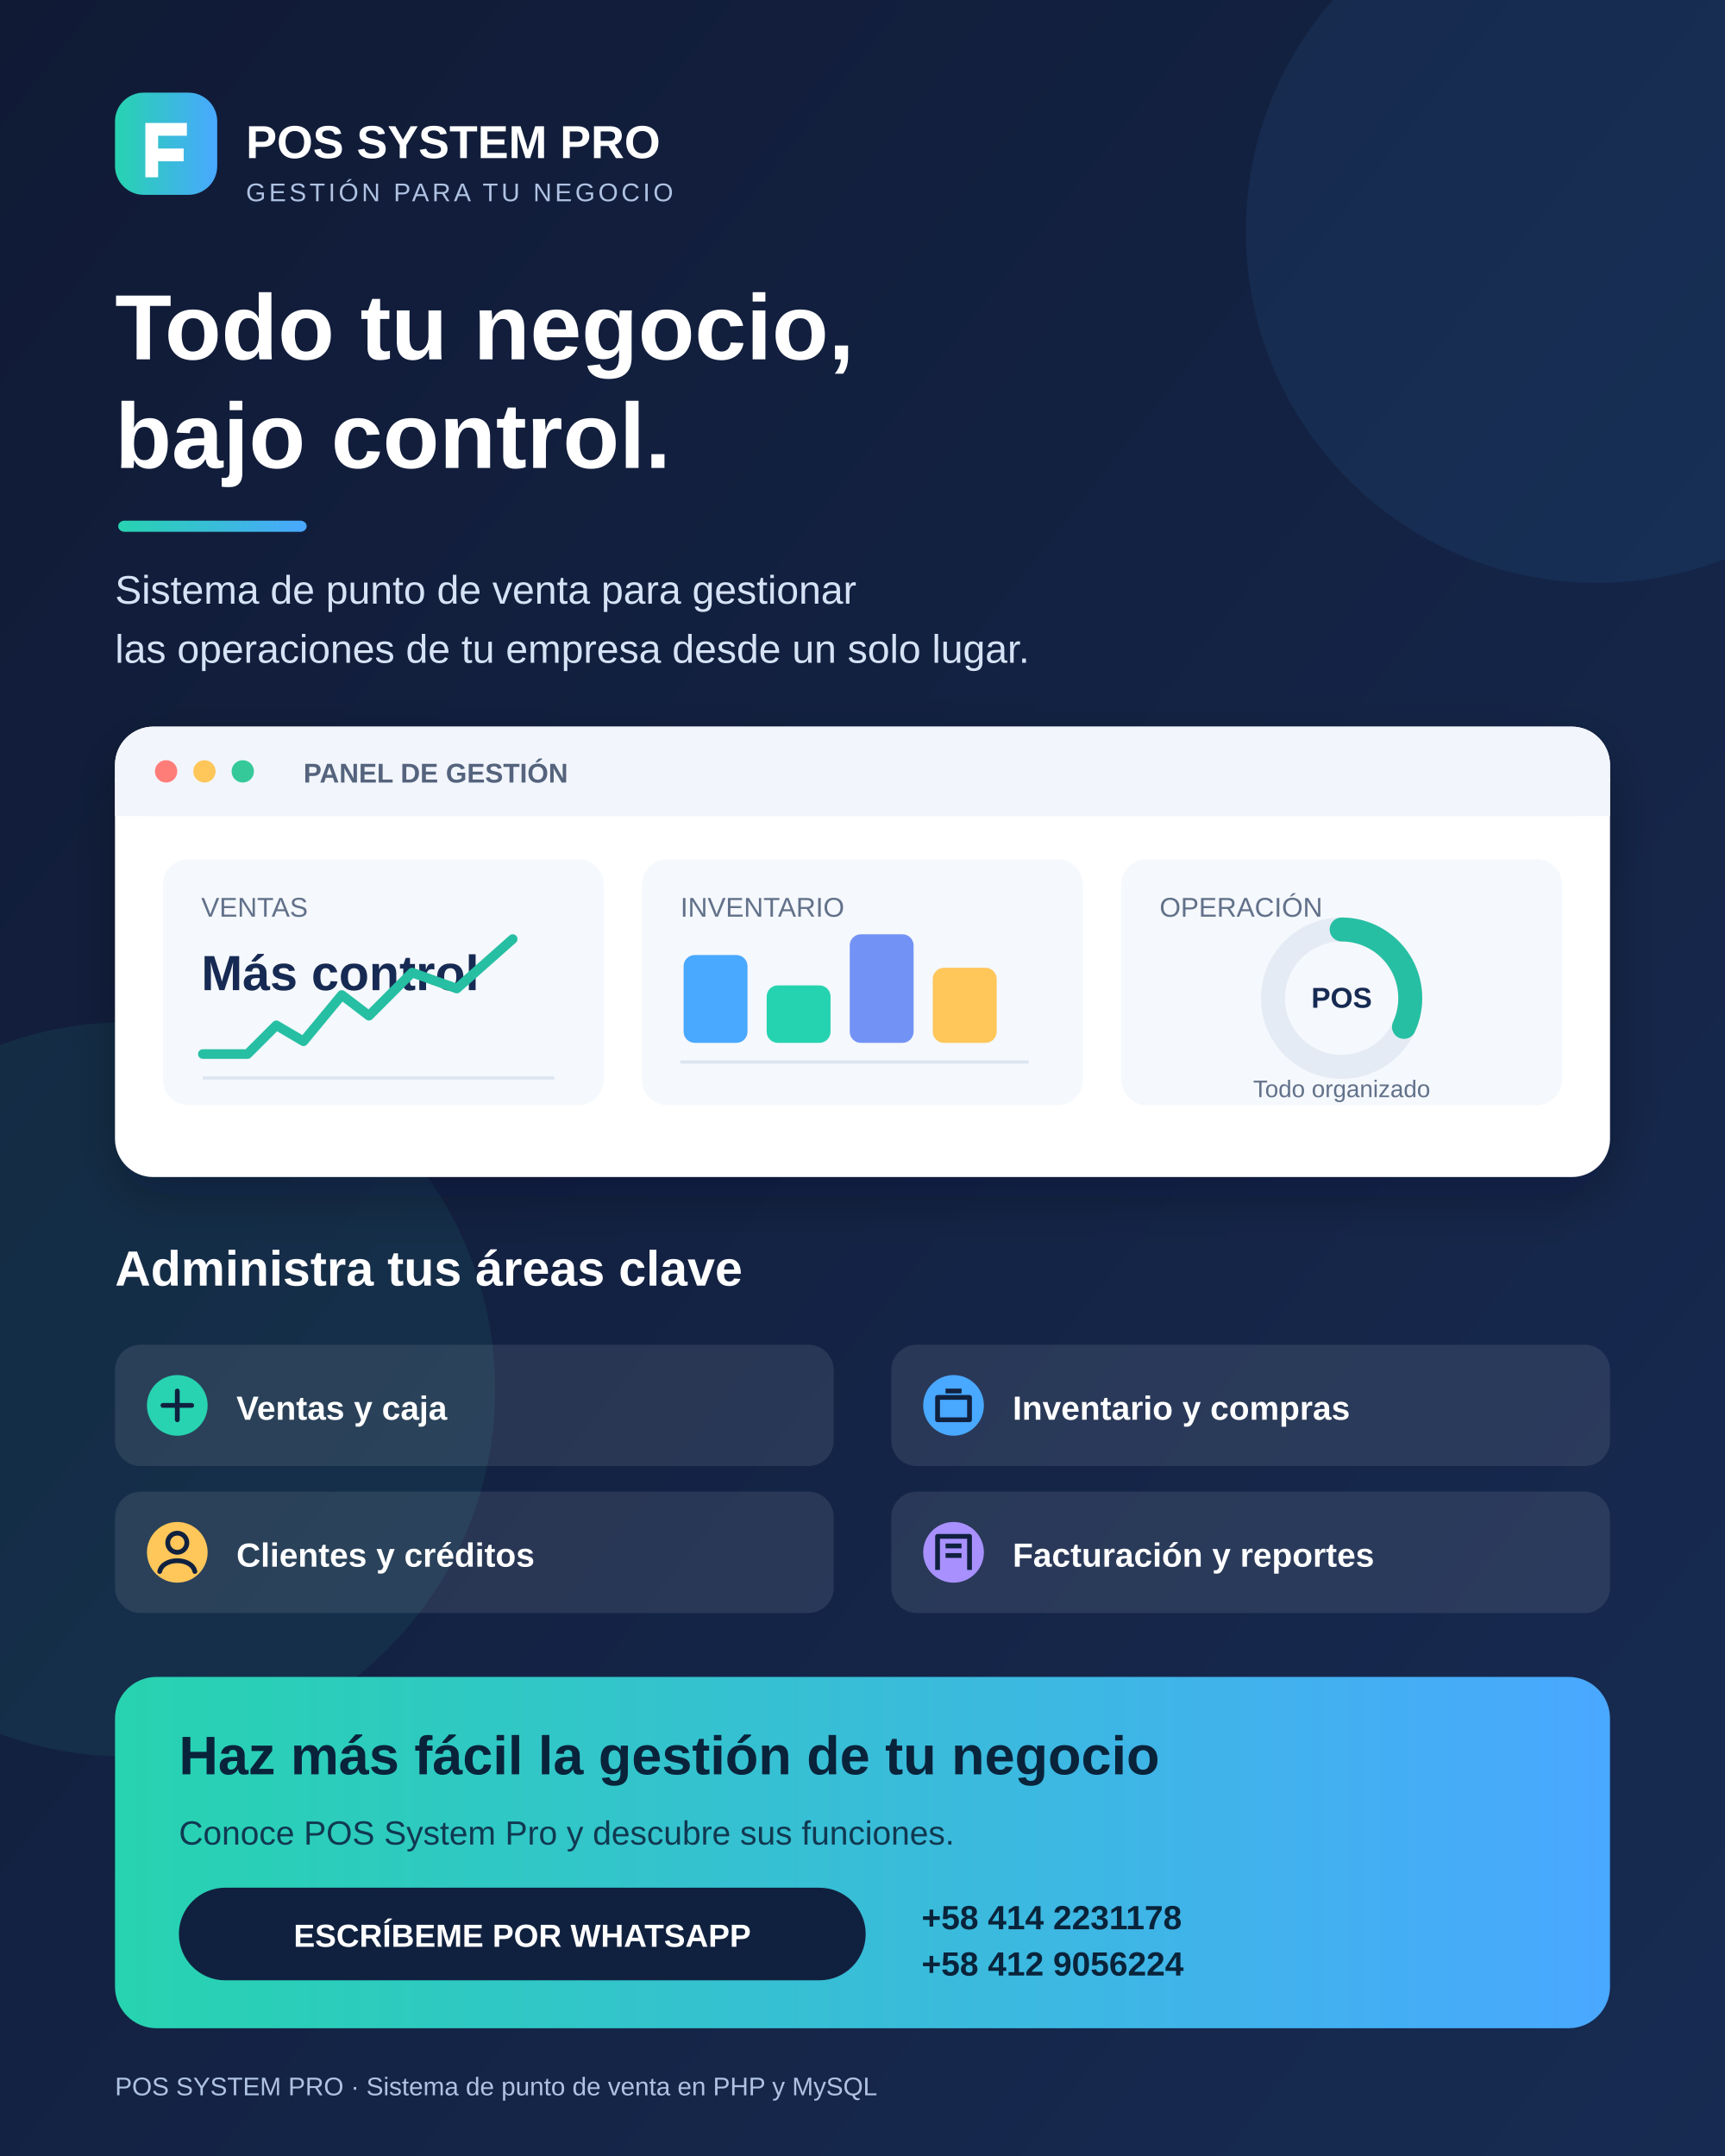
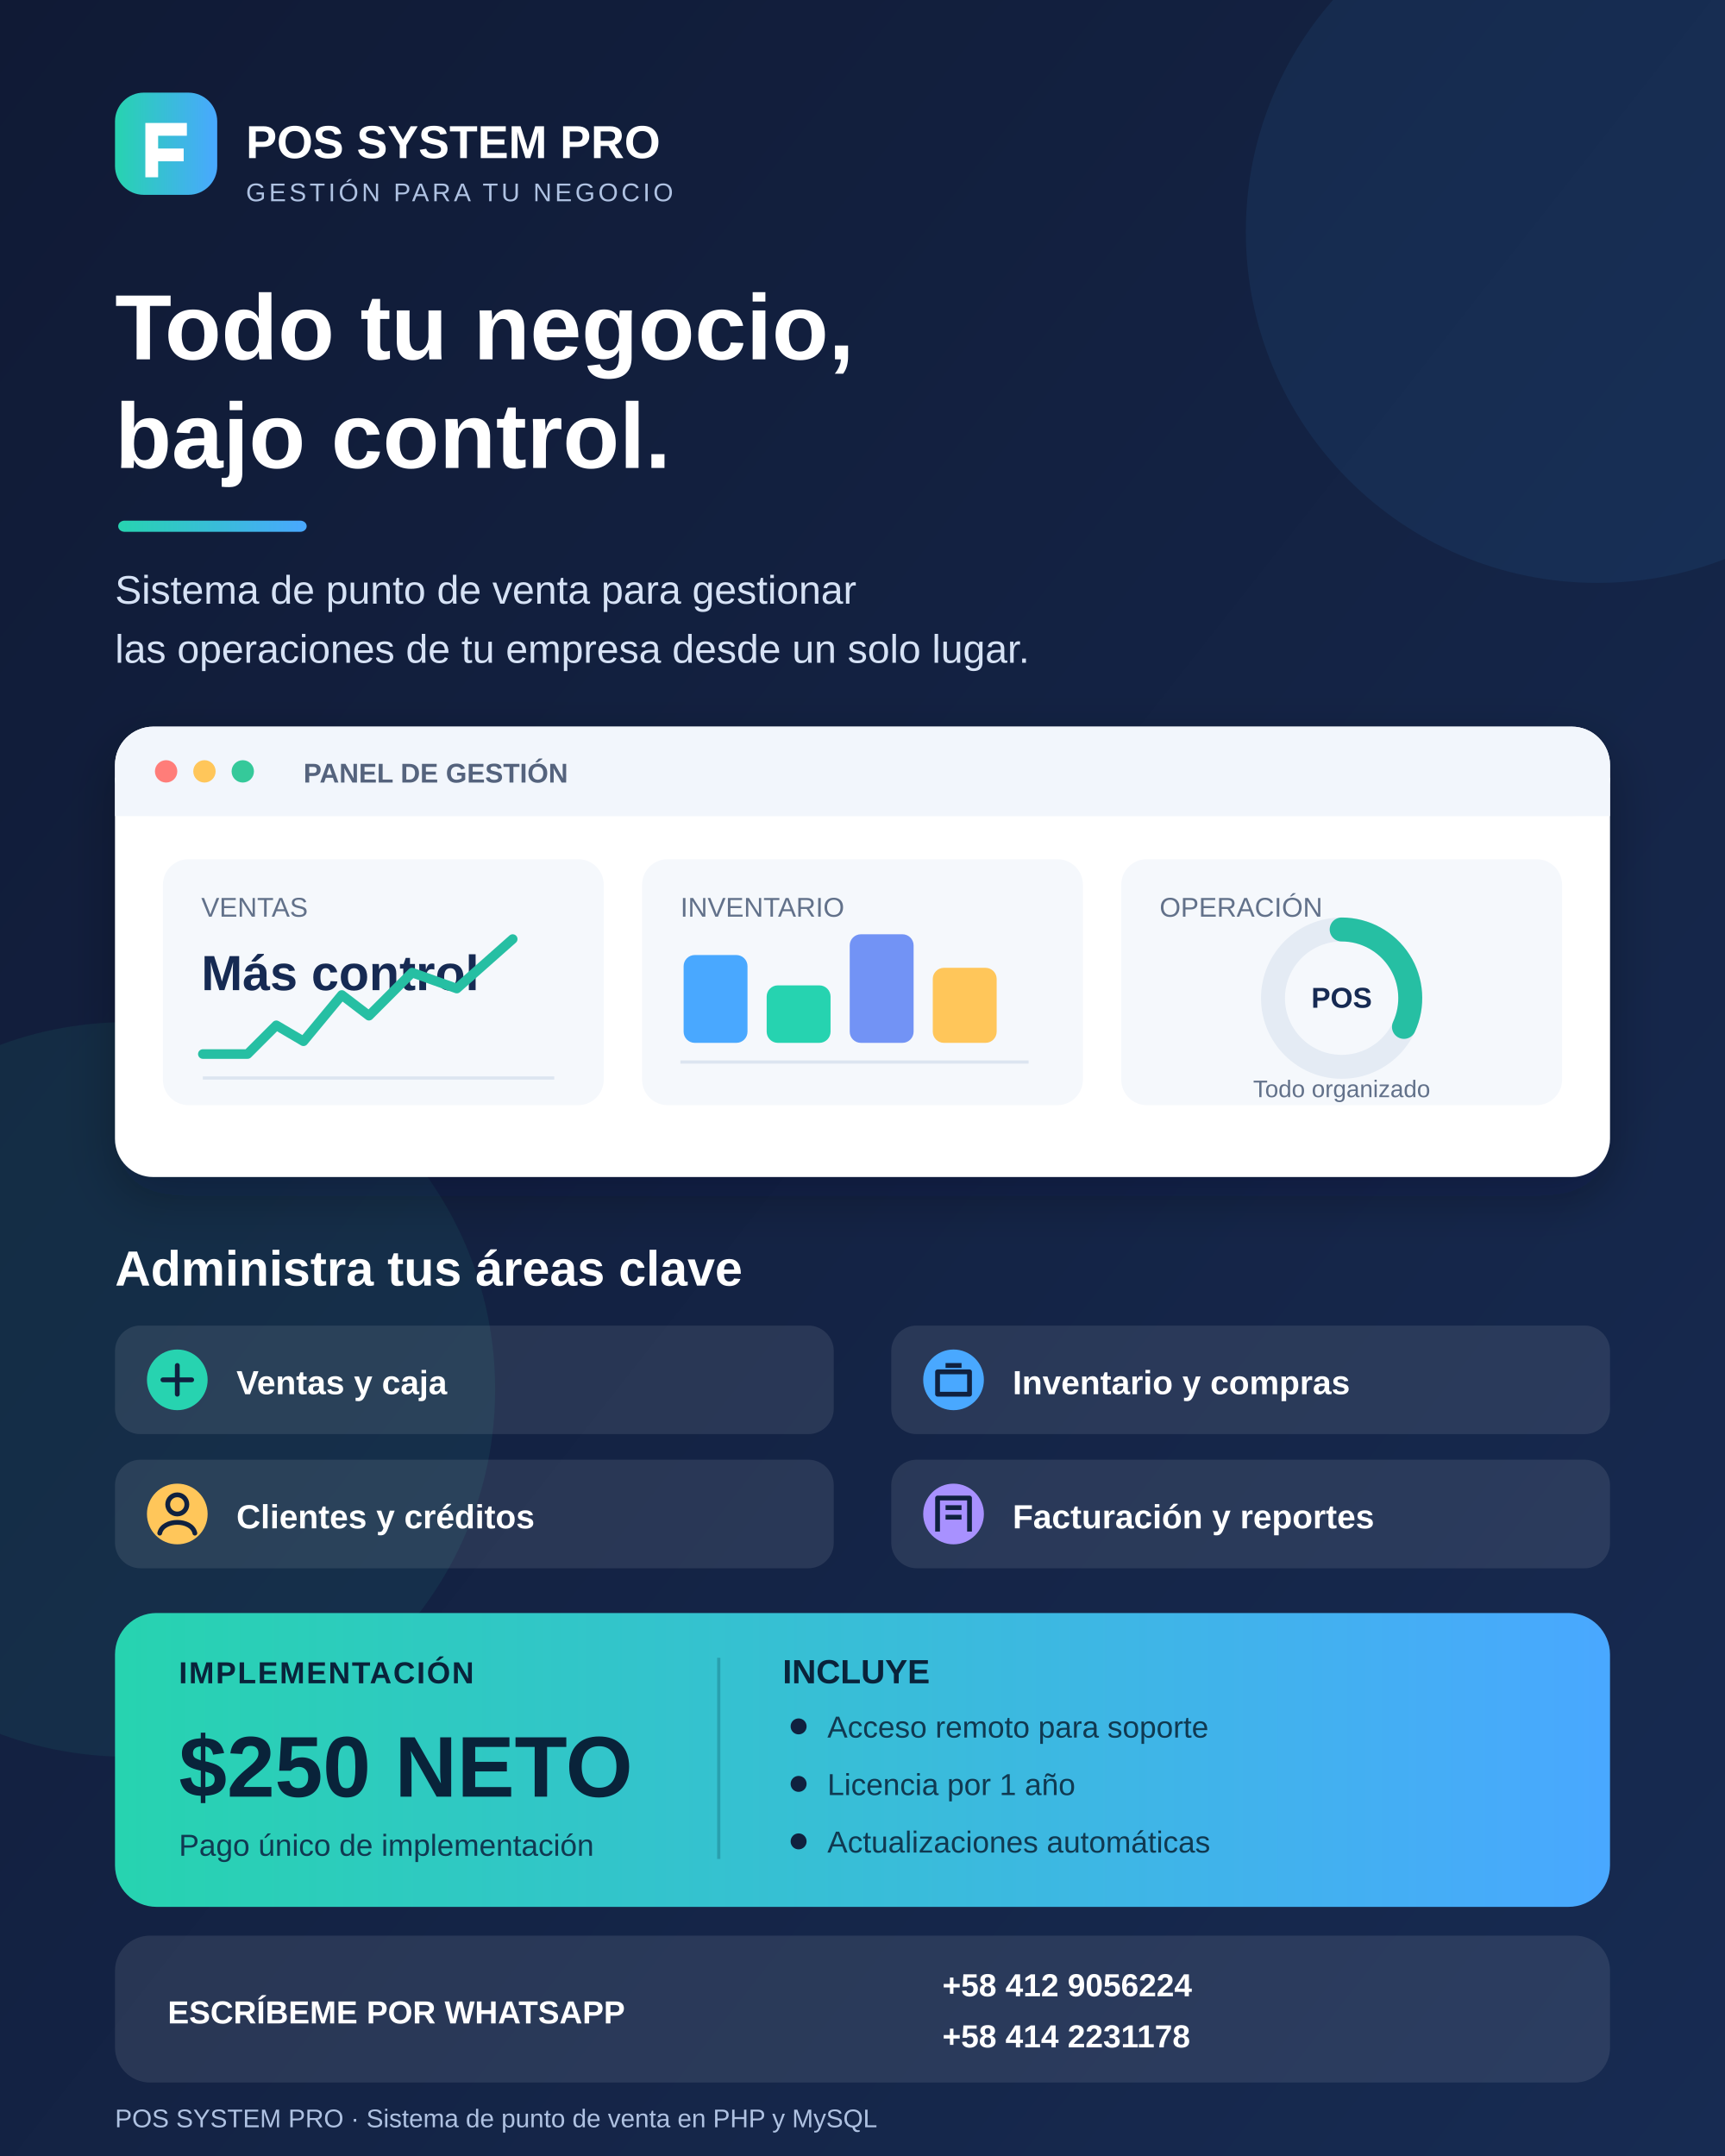
<svg xmlns="http://www.w3.org/2000/svg" width="1080" height="1350" viewBox="0 0 1080 1350">
  <defs>
    <linearGradient id="background" x1="0" y1="0" x2="1" y2="1">
      <stop offset="0" stop-color="#101A35" />
      <stop offset="1" stop-color="#172B52" />
    </linearGradient>
    <linearGradient id="accent" x1="0" y1="0" x2="1" y2="0">
      <stop offset="0" stop-color="#27D3B0" />
      <stop offset="1" stop-color="#49A8FF" />
    </linearGradient>
    <filter id="shadow" x="-20%" y="-20%" width="140%" height="150%">
      <feDropShadow dx="0" dy="12" stdDeviation="16" flood-color="#071126" flood-opacity=".28" />
    </filter>
  </defs>
  <rect width="1080" height="1350" fill="url(#background)" />
  <circle cx="1000" cy="145" r="220" fill="#2879B8" opacity=".12" />
  <circle cx="80" cy="870" r="230" fill="#20C8A2" opacity=".08" />
  <rect x="72" y="58" width="64" height="64" rx="18" fill="url(#accent)" />
  <path d="M91 77h26v8H99v8h16v8H99v10h-8z" fill="#fff" />
  <text x="154" y="99" fill="#FFFFFF" font-family="Arial, sans-serif" font-size="29" font-weight="700">POS SYSTEM PRO</text>
  <text x="154" y="126" fill="#AFC2E2" font-family="Arial, sans-serif" font-size="16" letter-spacing="2">GESTIÓN PARA TU NEGOCIO</text>
  <text x="72" y="225" fill="#FFFFFF" font-family="Arial, sans-serif" font-size="58" font-weight="800">
    <tspan x="72" dy="0">Todo tu negocio,</tspan>
    <tspan x="72" dy="68">bajo control.</tspan>
  </text>
  <rect x="74" y="326" width="118" height="7" rx="4" fill="url(#accent)" />
  <text x="72" y="378" fill="#D6E2F5" font-family="Arial, sans-serif" font-size="25">
    <tspan x="72" dy="0">Sistema de punto de venta para gestionar</tspan>
    <tspan x="72" dy="37">las operaciones de tu empresa desde un solo lugar.</tspan>
  </text>
  <g filter="url(#shadow)">
    <rect x="72" y="455" width="936" height="282" rx="24" fill="#FFFFFF" />
    <rect x="72" y="455" width="936" height="56" rx="24" fill="#F2F6FC" />
    <path d="M72 487v24h936v-24" fill="#F2F6FC" />
    <circle cx="104" cy="483" r="7" fill="#FF7D79" />
    <circle cx="128" cy="483" r="7" fill="#FFC65A" />
    <circle cx="152" cy="483" r="7" fill="#35C99A" />
    <text x="190" y="490" fill="#54647D" font-family="Arial, sans-serif" font-size="17" font-weight="700">PANEL DE GESTIÓN</text>
    <rect x="102" y="538" width="276" height="154" rx="16" fill="#F5F8FC" />
    <text x="126" y="574" fill="#62718A" font-family="Arial, sans-serif" font-size="17">VENTAS</text>
    <text x="126" y="620" fill="#172B52" font-family="Arial, sans-serif" font-size="31" font-weight="700">Más control</text>
    <path d="M127 660h28l18-18 17 10 24-29 17 13 27-27 28 10 35-31" fill="none" stroke="#27BFA3" stroke-width="6" stroke-linecap="round" stroke-linejoin="round" />
    <path d="M127 675h220" stroke="#DCE5F0" stroke-width="2" />
    <rect x="402" y="538" width="276" height="154" rx="16" fill="#F5F8FC" />
    <text x="426" y="574" fill="#62718A" font-family="Arial, sans-serif" font-size="17">INVENTARIO</text>
    <rect x="428" y="598" width="40" height="55" rx="7" fill="#48A8FF" />
    <rect x="480" y="617" width="40" height="36" rx="7" fill="#27D3B0" />
    <rect x="532" y="585" width="40" height="68" rx="7" fill="#7293F5" />
    <rect x="584" y="606" width="40" height="47" rx="7" fill="#FFC65A" />
    <path d="M426 665h218" stroke="#DCE5F0" stroke-width="2" />
    <rect x="702" y="538" width="276" height="154" rx="16" fill="#F5F8FC" />
    <text x="726" y="574" fill="#62718A" font-family="Arial, sans-serif" font-size="17">OPERACIÓN</text>
    <circle cx="840" cy="625" r="43" fill="none" stroke="#E4EBF4" stroke-width="15" />
    <path d="M840 582a43 43 0 0 1 39 61" fill="none" stroke="#27BFA3" stroke-width="15" stroke-linecap="round" />
    <text x="840" y="631" fill="#172B52" font-family="Arial, sans-serif" font-size="18" font-weight="700" text-anchor="middle">POS</text>
    <text x="840" y="687" fill="#62718A" font-family="Arial, sans-serif" font-size="15" text-anchor="middle">Todo organizado</text>
  </g>
  <text x="72" y="805" fill="#FFFFFF" font-family="Arial, sans-serif" font-size="31" font-weight="700">Administra tus áreas clave</text>
  <g font-family="Arial, sans-serif">
-     <rect x="72" y="842" width="450" height="76" rx="16" fill="#FFFFFF" opacity=".09" />
-     <circle cx="111" cy="880" r="19" fill="#27D3B0" />
-     <path d="M102 880h18M111 871v18" stroke="#10213F" stroke-width="3" stroke-linecap="round" />
-     <text x="148" y="889" fill="#FFFFFF" font-size="21" font-weight="700">Ventas y caja</text>
-     <rect x="558" y="842" width="450" height="76" rx="16" fill="#FFFFFF" opacity=".09" />
-     <circle cx="597" cy="880" r="19" fill="#49A8FF" />
-     <path d="M587 875h20v14h-20zM592 871h10" fill="none" stroke="#10213F" stroke-width="3" stroke-linejoin="round" />
-     <text x="634" y="889" fill="#FFFFFF" font-size="21" font-weight="700">Inventario y compras</text>
-     <rect x="72" y="934" width="450" height="76" rx="16" fill="#FFFFFF" opacity=".09" />
-     <circle cx="111" cy="972" r="19" fill="#FFC65A" />
-     <circle cx="111" cy="966" r="6" fill="none" stroke="#10213F" stroke-width="3" />
-     <path d="M100 984c2-9 20-9 22 0" fill="none" stroke="#10213F" stroke-width="3" stroke-linecap="round" />
-     <text x="148" y="981" fill="#FFFFFF" font-size="21" font-weight="700">Clientes y créditos</text>
-     <rect x="558" y="934" width="450" height="76" rx="16" fill="#FFFFFF" opacity=".09" />
-     <circle cx="597" cy="972" r="19" fill="#A891FF" />
-     <path d="M587 983v-21h20v21M592 968h10M592 974h10" fill="none" stroke="#10213F" stroke-width="3" stroke-linejoin="round" />
-     <text x="634" y="981" fill="#FFFFFF" font-size="21" font-weight="700">Facturación y reportes</text>
+     <rect x="72" y="830" width="450" height="68" rx="16" fill="#FFFFFF" opacity=".09" />
+     <circle cx="111" cy="864" r="19" fill="#27D3B0" />
+     <path d="M102 864h18M111 855v18" stroke="#10213F" stroke-width="3" stroke-linecap="round" />
+     <text x="148" y="873" fill="#FFFFFF" font-size="21" font-weight="700">Ventas y caja</text>
+     <rect x="558" y="830" width="450" height="68" rx="16" fill="#FFFFFF" opacity=".09" />
+     <circle cx="597" cy="864" r="19" fill="#49A8FF" />
+     <path d="M587 859h20v14h-20zM592 855h10" fill="none" stroke="#10213F" stroke-width="3" stroke-linejoin="round" />
+     <text x="634" y="873" fill="#FFFFFF" font-size="21" font-weight="700">Inventario y compras</text>
+     <rect x="72" y="914" width="450" height="68" rx="16" fill="#FFFFFF" opacity=".09" />
+     <circle cx="111" cy="948" r="19" fill="#FFC65A" />
+     <circle cx="111" cy="942" r="6" fill="none" stroke="#10213F" stroke-width="3" />
+     <path d="M100 960c2-9 20-9 22 0" fill="none" stroke="#10213F" stroke-width="3" stroke-linecap="round" />
+     <text x="148" y="957" fill="#FFFFFF" font-size="21" font-weight="700">Clientes y créditos</text>
+     <rect x="558" y="914" width="450" height="68" rx="16" fill="#FFFFFF" opacity=".09" />
+     <circle cx="597" cy="948" r="19" fill="#A891FF" />
+     <path d="M587 959v-21h20v21M592 944h10M592 950h10" fill="none" stroke="#10213F" stroke-width="3" stroke-linejoin="round" />
+     <text x="634" y="957" fill="#FFFFFF" font-size="21" font-weight="700">Facturación y reportes</text>
  </g>
-   <rect x="72" y="1050" width="936" height="220" rx="26" fill="url(#accent)" />
-   <text x="112" y="1111" fill="#09233A" font-family="Arial, sans-serif" font-size="34" font-weight="800">Haz más fácil la gestión de tu negocio</text>
-   <text x="112" y="1155" fill="#103951" font-family="Arial, sans-serif" font-size="21">Conoce POS System Pro y descubre sus funciones.</text>
-   <rect x="112" y="1182" width="430" height="58" rx="29" fill="#10213F" />
-   <text x="327" y="1219" fill="#FFFFFF" font-family="Arial, sans-serif" font-size="20" font-weight="700" text-anchor="middle">ESCRÍBEME POR WHATSAPP</text>
-   <text x="577" y="1208" fill="#09233A" font-family="Arial, sans-serif" font-size="21" font-weight="700">+58 414 2231178</text>
-   <text x="577" y="1237" fill="#09233A" font-family="Arial, sans-serif" font-size="21" font-weight="700">+58 412 9056224</text>
-   <text x="72" y="1312" fill="#AFC2E2" font-family="Arial, sans-serif" font-size="16">POS SYSTEM PRO · Sistema de punto de venta en PHP y MySQL</text>
+   <rect x="72" y="1010" width="936" height="184" rx="26" fill="url(#accent)" />
+   <text x="112" y="1054" fill="#09233A" font-family="Arial, sans-serif" font-size="19" font-weight="700" letter-spacing="1">IMPLEMENTACIÓN</text>
+   <text x="112" y="1125" fill="#09233A" font-family="Arial, sans-serif" font-size="54" font-weight="800">$250 NETO</text>
+   <text x="112" y="1162" fill="#103951" font-family="Arial, sans-serif" font-size="19">Pago único de implementación</text>
+   <path d="M450 1038v126" stroke="#0B5262" stroke-opacity=".3" stroke-width="2" />
+   <text x="490" y="1054" fill="#09233A" font-family="Arial, sans-serif" font-size="21" font-weight="800">INCLUYE</text>
+   <circle cx="500" cy="1081" r="5" fill="#10213F" />
+   <text x="518" y="1088" fill="#103951" font-family="Arial, sans-serif" font-size="19">Acceso remoto para soporte</text>
+   <circle cx="500" cy="1117" r="5" fill="#10213F" />
+   <text x="518" y="1124" fill="#103951" font-family="Arial, sans-serif" font-size="19">Licencia por 1 año</text>
+   <circle cx="500" cy="1153" r="5" fill="#10213F" />
+   <text x="518" y="1160" fill="#103951" font-family="Arial, sans-serif" font-size="19">Actualizaciones automáticas</text>
+   <rect x="72" y="1212" width="936" height="92" rx="22" fill="#FFFFFF" opacity=".09" />
+   <text x="105" y="1267" fill="#FFFFFF" font-family="Arial, sans-serif" font-size="20" font-weight="700">ESCRÍBEME POR WHATSAPP</text>
+   <text x="590" y="1250" fill="#FFFFFF" font-family="Arial, sans-serif" font-size="20" font-weight="700">+58 412 9056224</text>
+   <text x="590" y="1282" fill="#FFFFFF" font-family="Arial, sans-serif" font-size="20" font-weight="700">+58 414 2231178</text>
+   <text x="72" y="1332" fill="#AFC2E2" font-family="Arial, sans-serif" font-size="16">POS SYSTEM PRO · Sistema de punto de venta en PHP y MySQL</text>
</svg>
